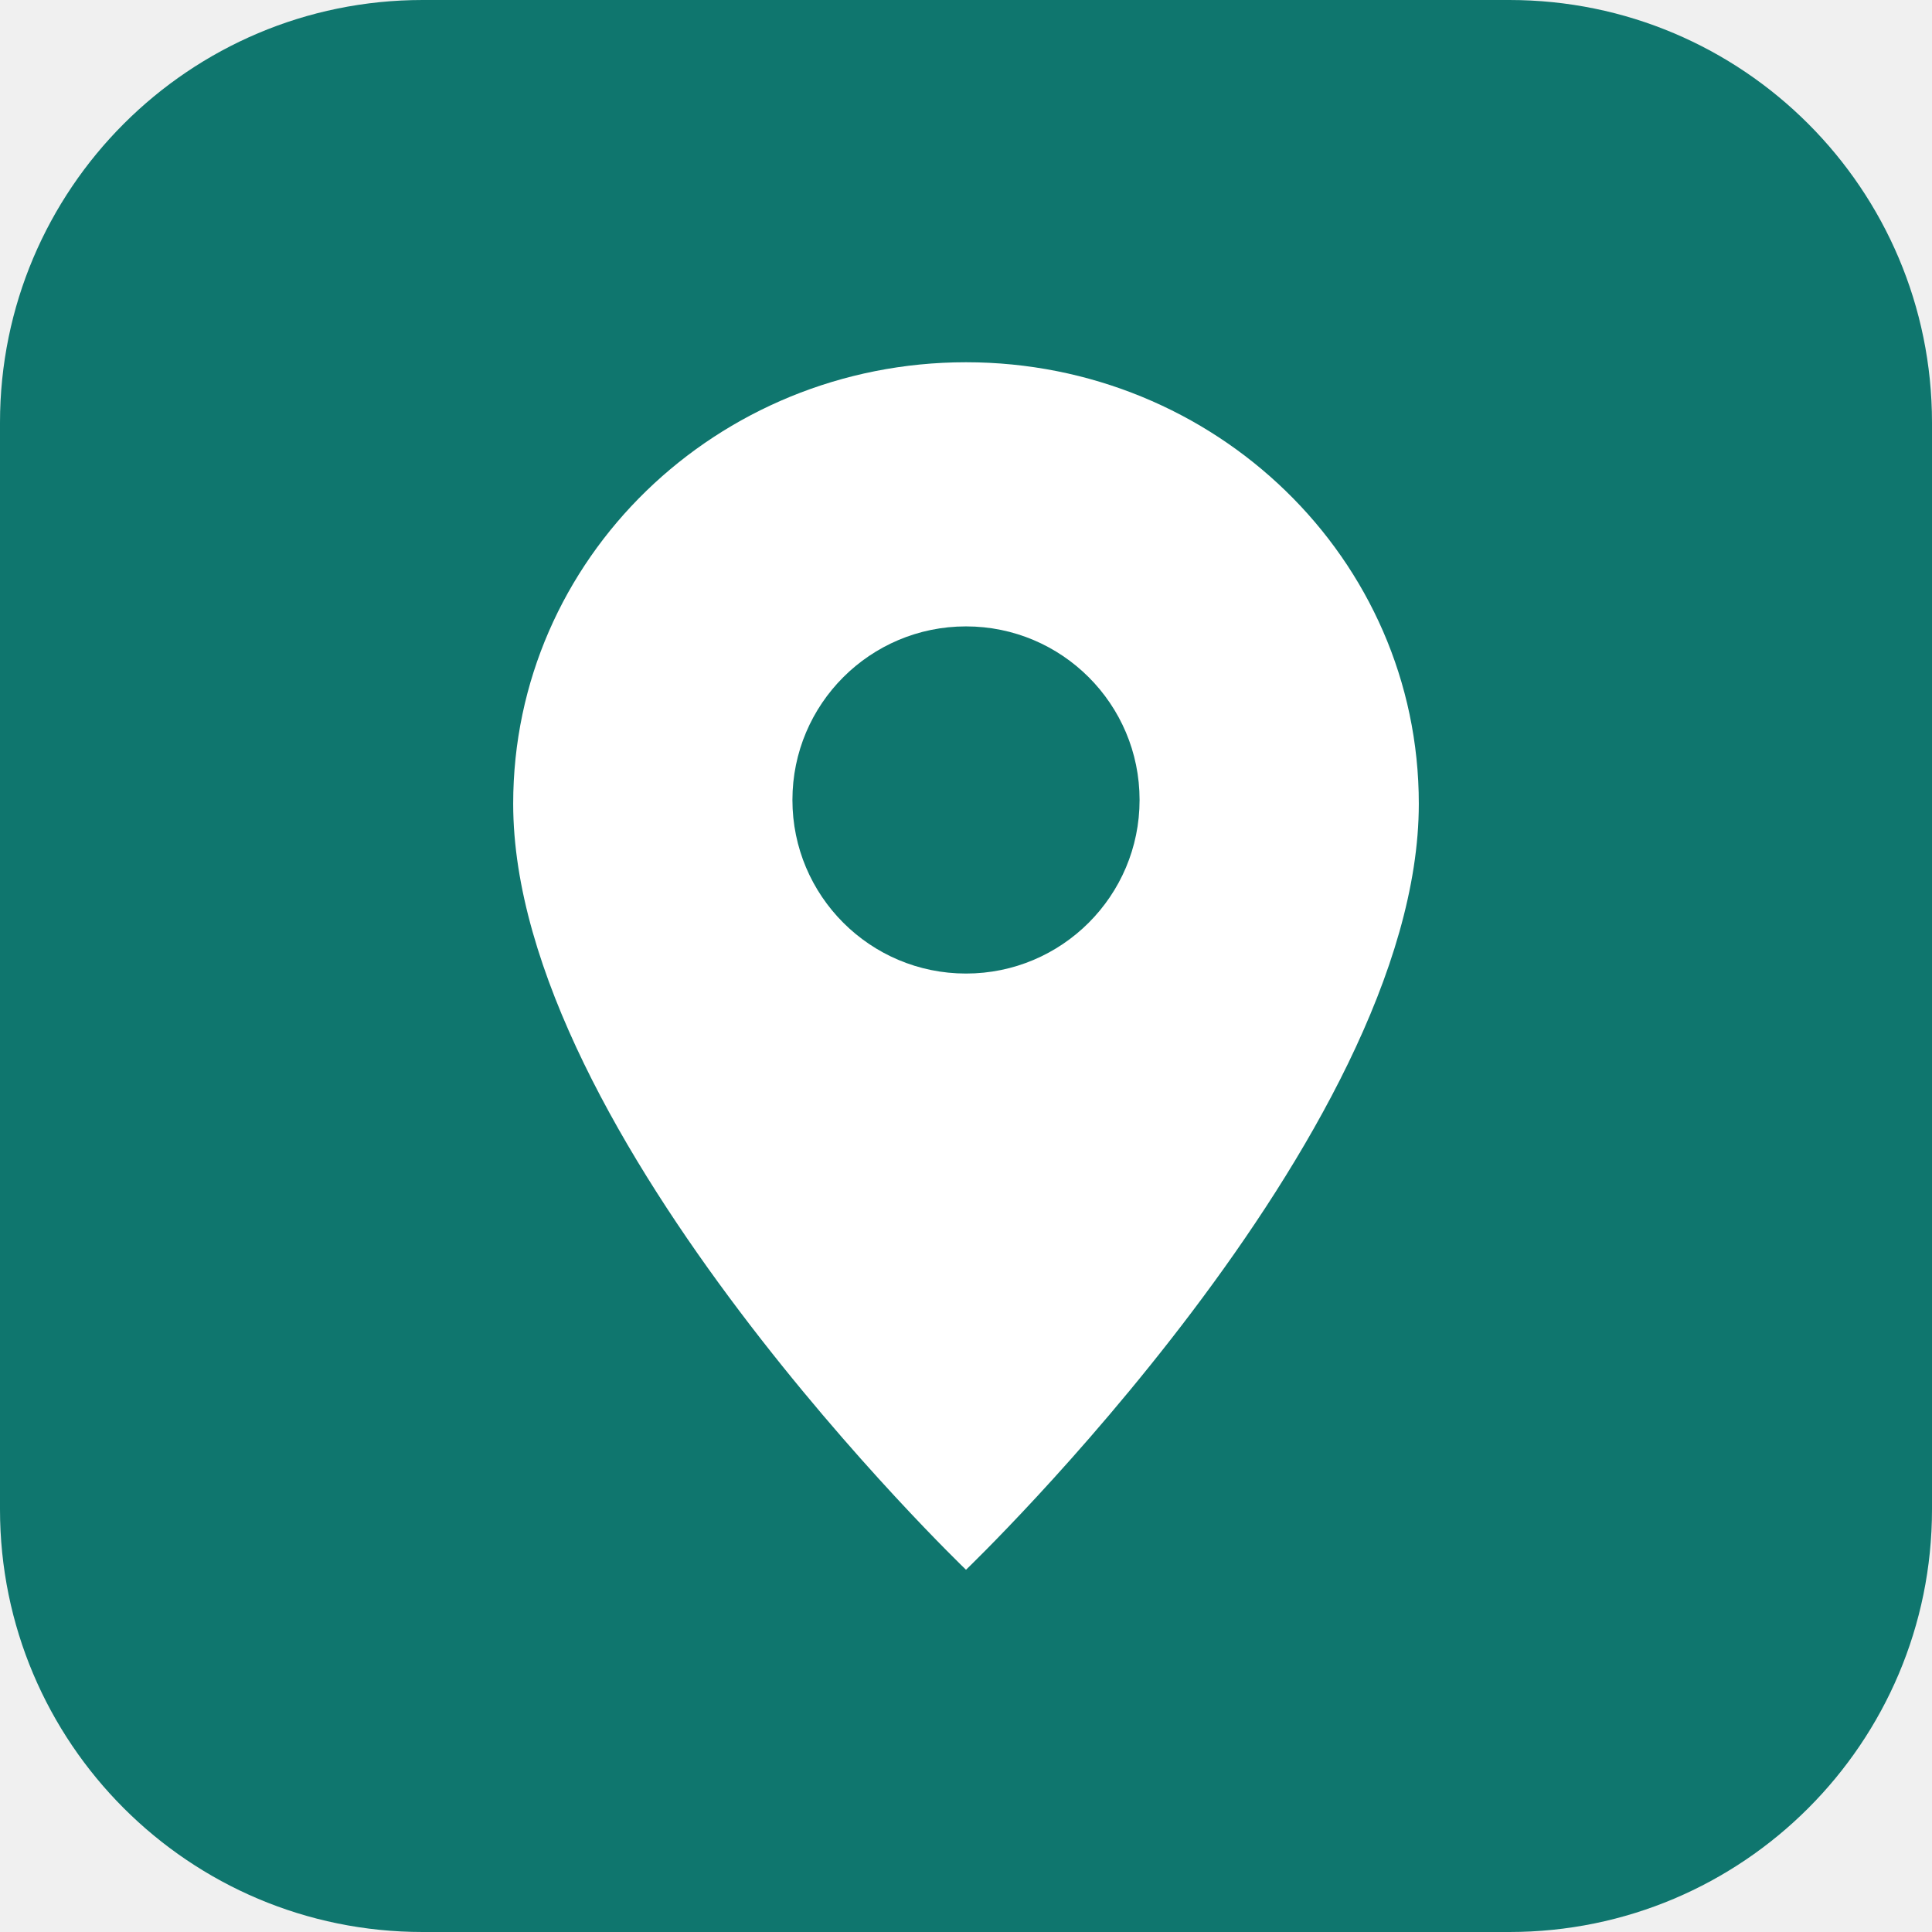
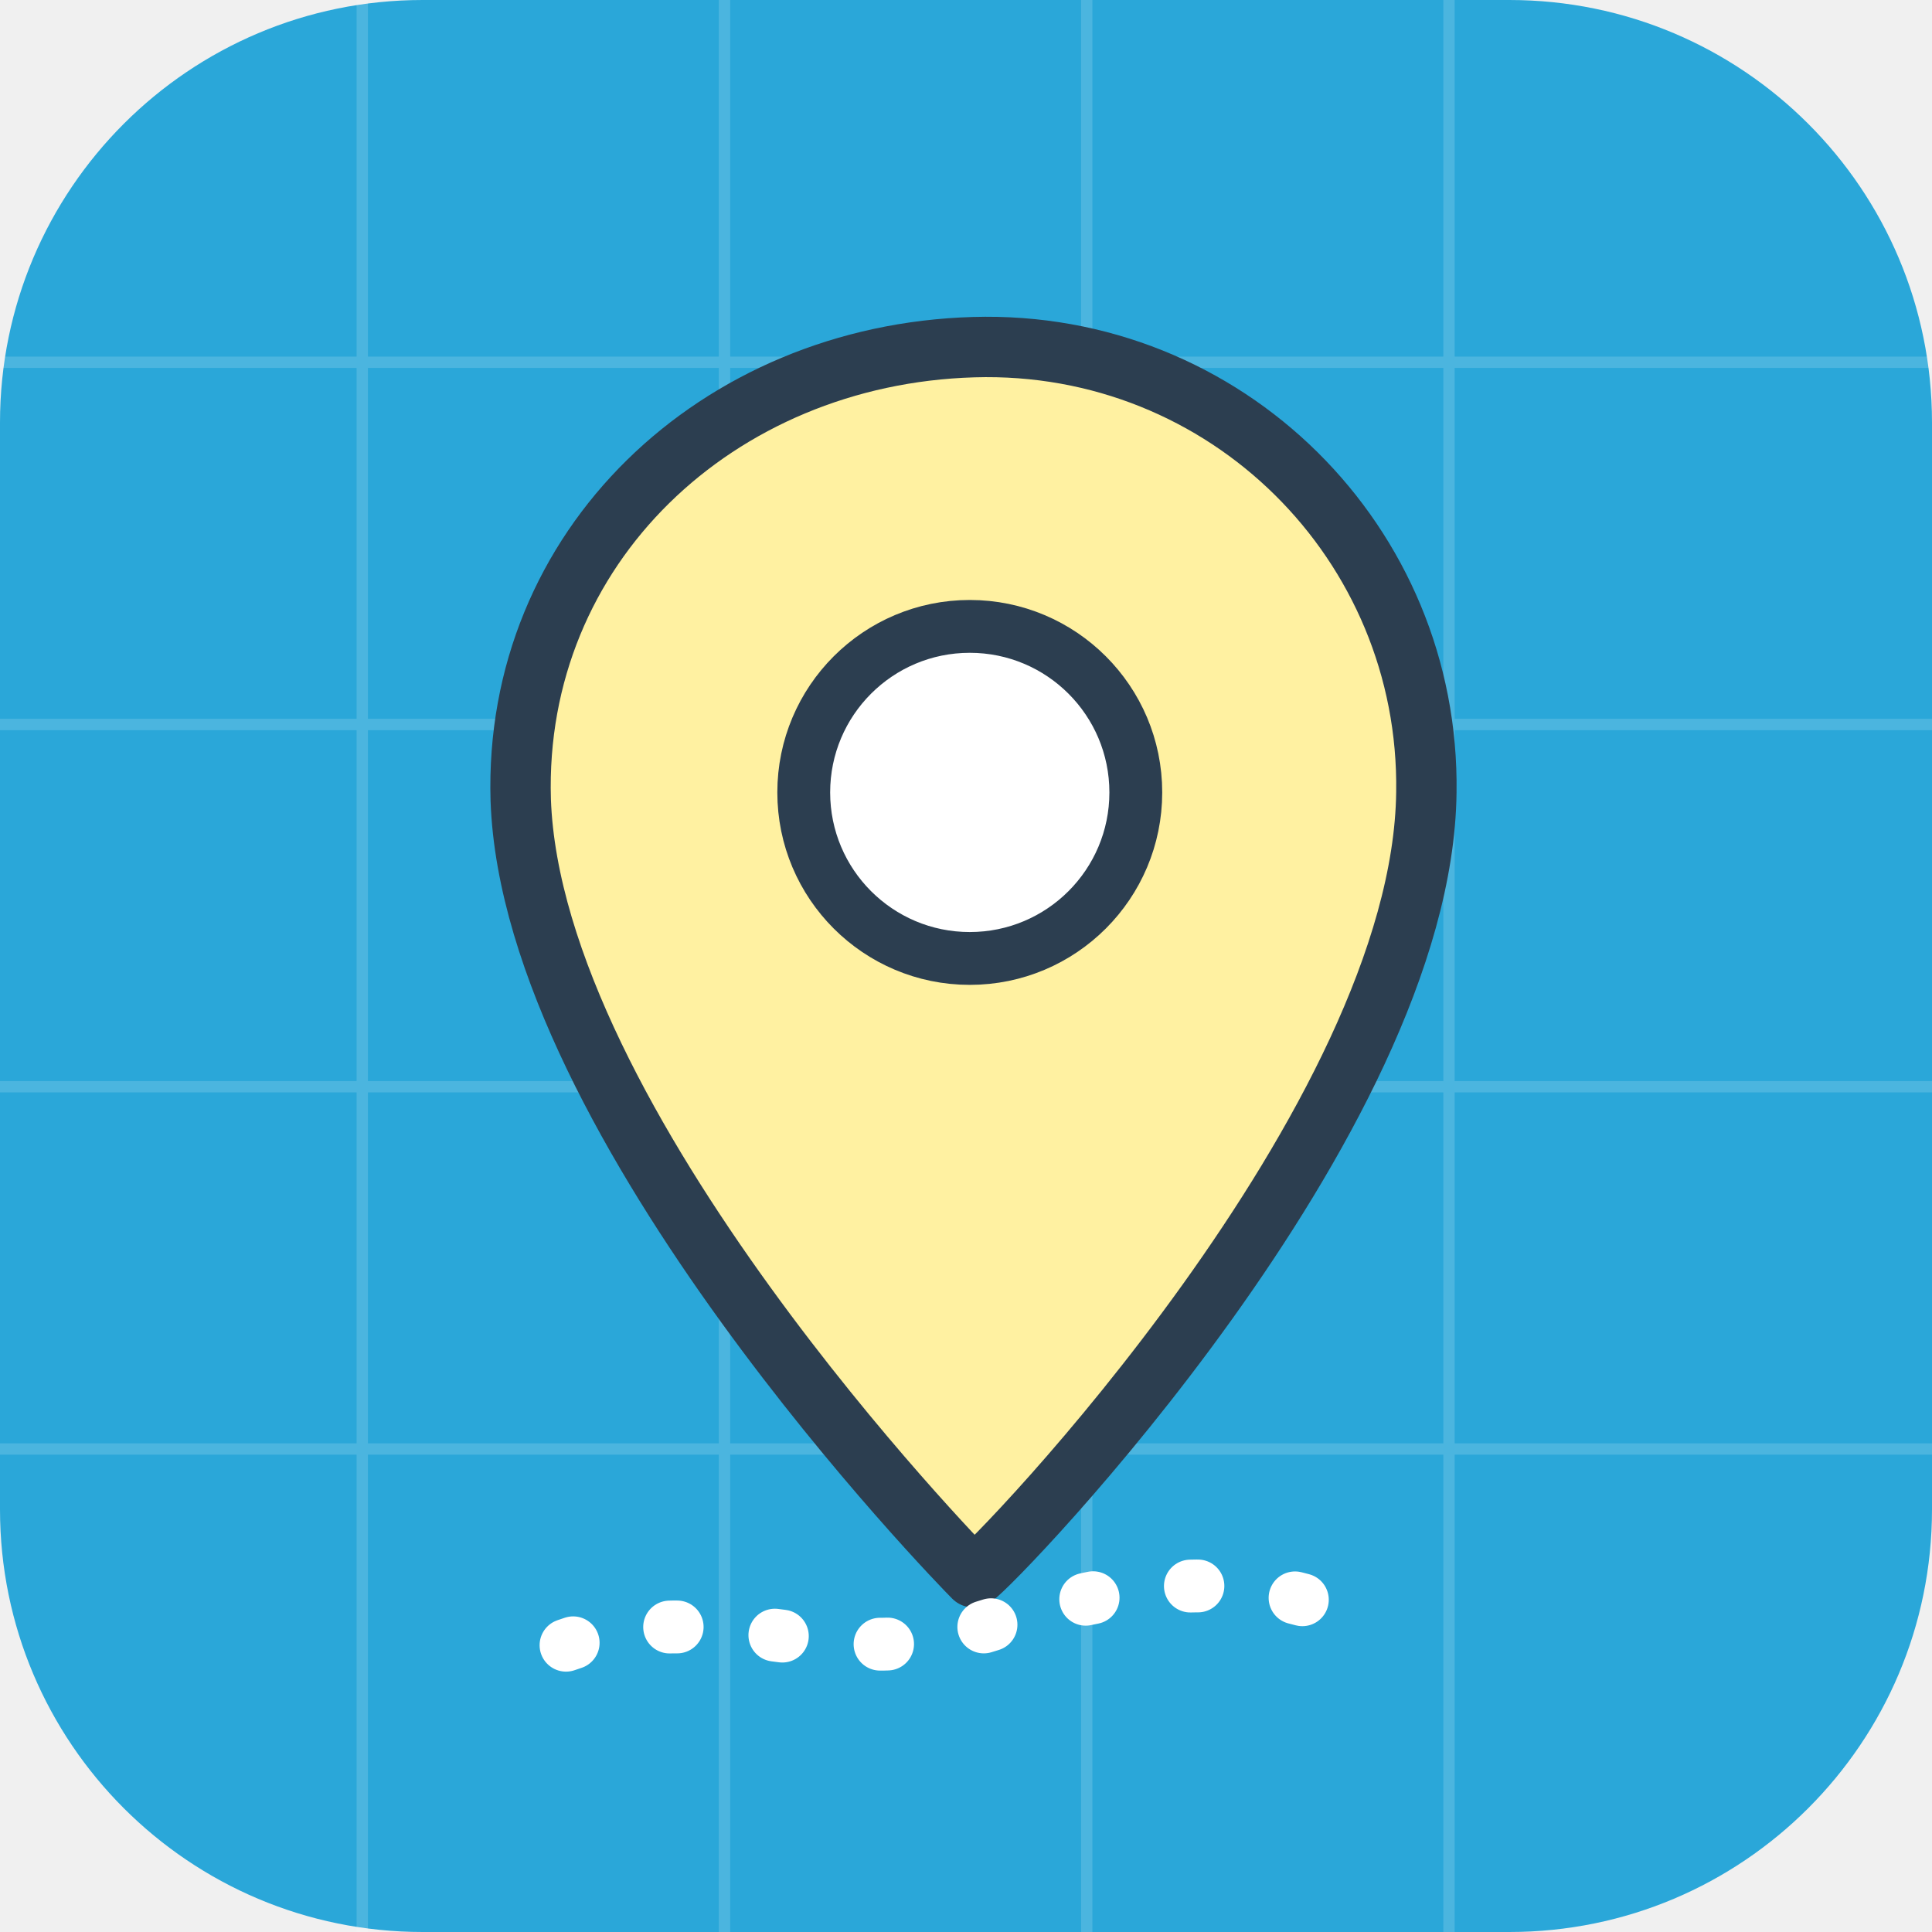
<svg xmlns="http://www.w3.org/2000/svg" viewBox="0 0 512 512">
-   <rect width="512" height="512" rx="112" fill="#0f766e" />
-   <path d="M256 96c-66 0-120 52-120 117 0 88 120 203 120 203s120-115 120-203c0-65-54-117-120-117z" fill="#fff" />
-   <circle cx="256" cy="212" r="46" fill="#0f766e" />
+   <rect width="512" height="512" rx="112" fill="#2aa7d9" />
+   <g stroke="#ffffff" stroke-opacity=".16" stroke-width="3">
+     <path d="M0 96H512M0 192H512M0 288H512M0 384H512M96 0V512M192 0V512M288 0V512M384 0V512" />
+   </g>
+   <path d="M258 92c-68 2-122 53-120 120 3 86 116 202 120 206 6-4 119-121 120-208 1-66-53-120-120-118z" fill="#fff1a1" stroke="#2c3e50" stroke-width="16" stroke-linejoin="round" />
+   <circle cx="257" cy="210" r="44" fill="#ffffff" stroke="#2c3e50" stroke-width="14" />
+   <path d="M150 436c40-14 70 8 108-4s68-18 104-2" fill="none" stroke="#ffffff" stroke-width="14" stroke-linecap="round" stroke-dasharray="2 26" />
</svg>
